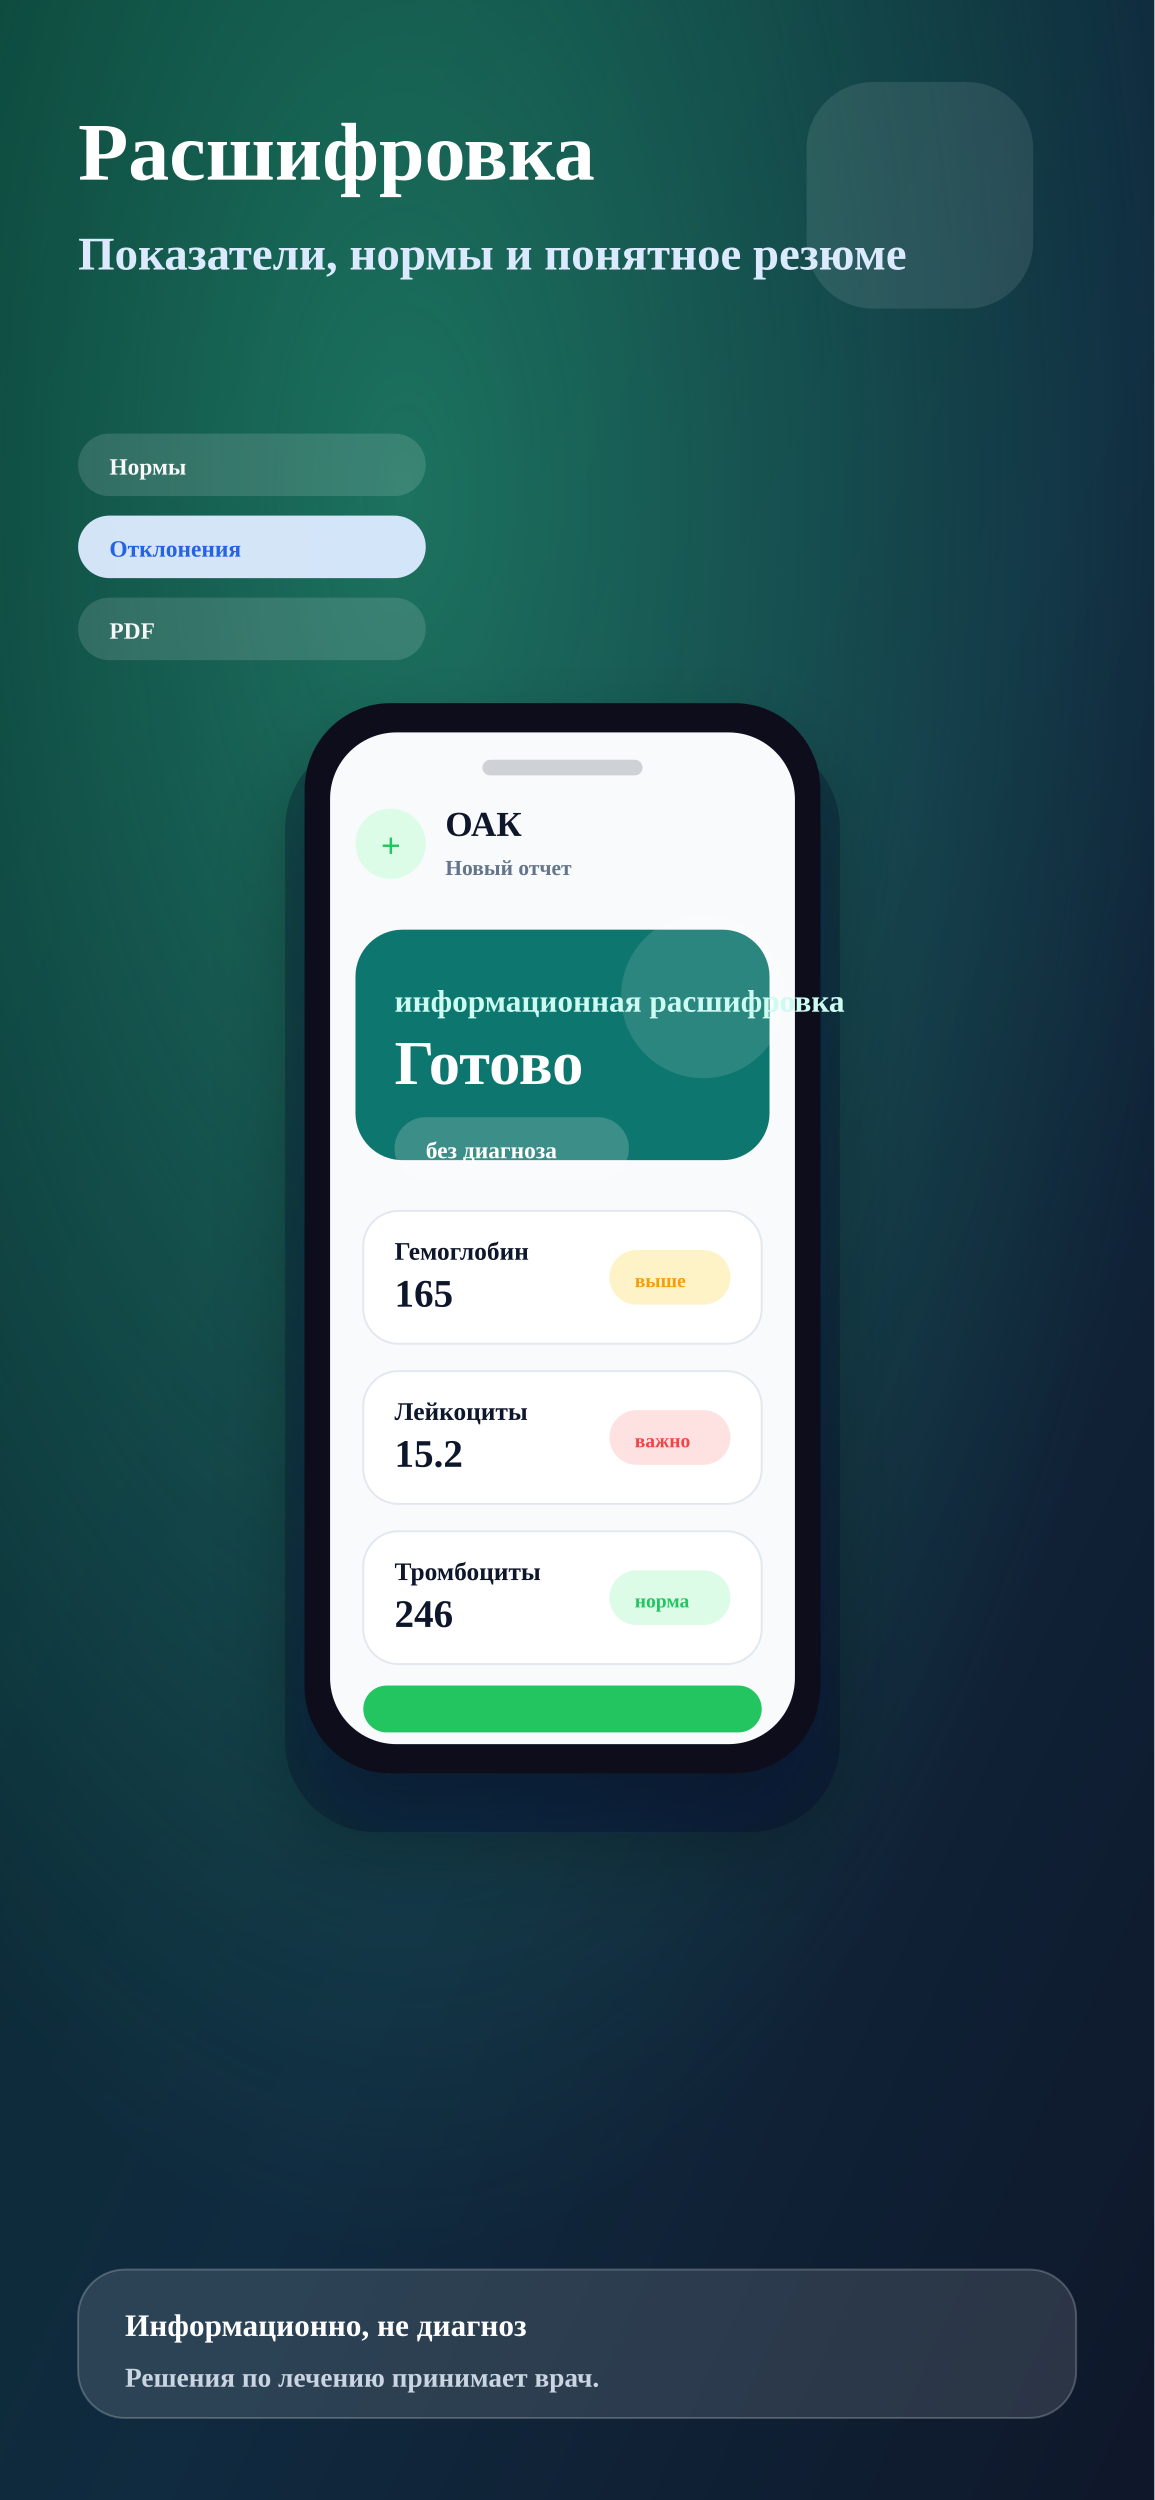
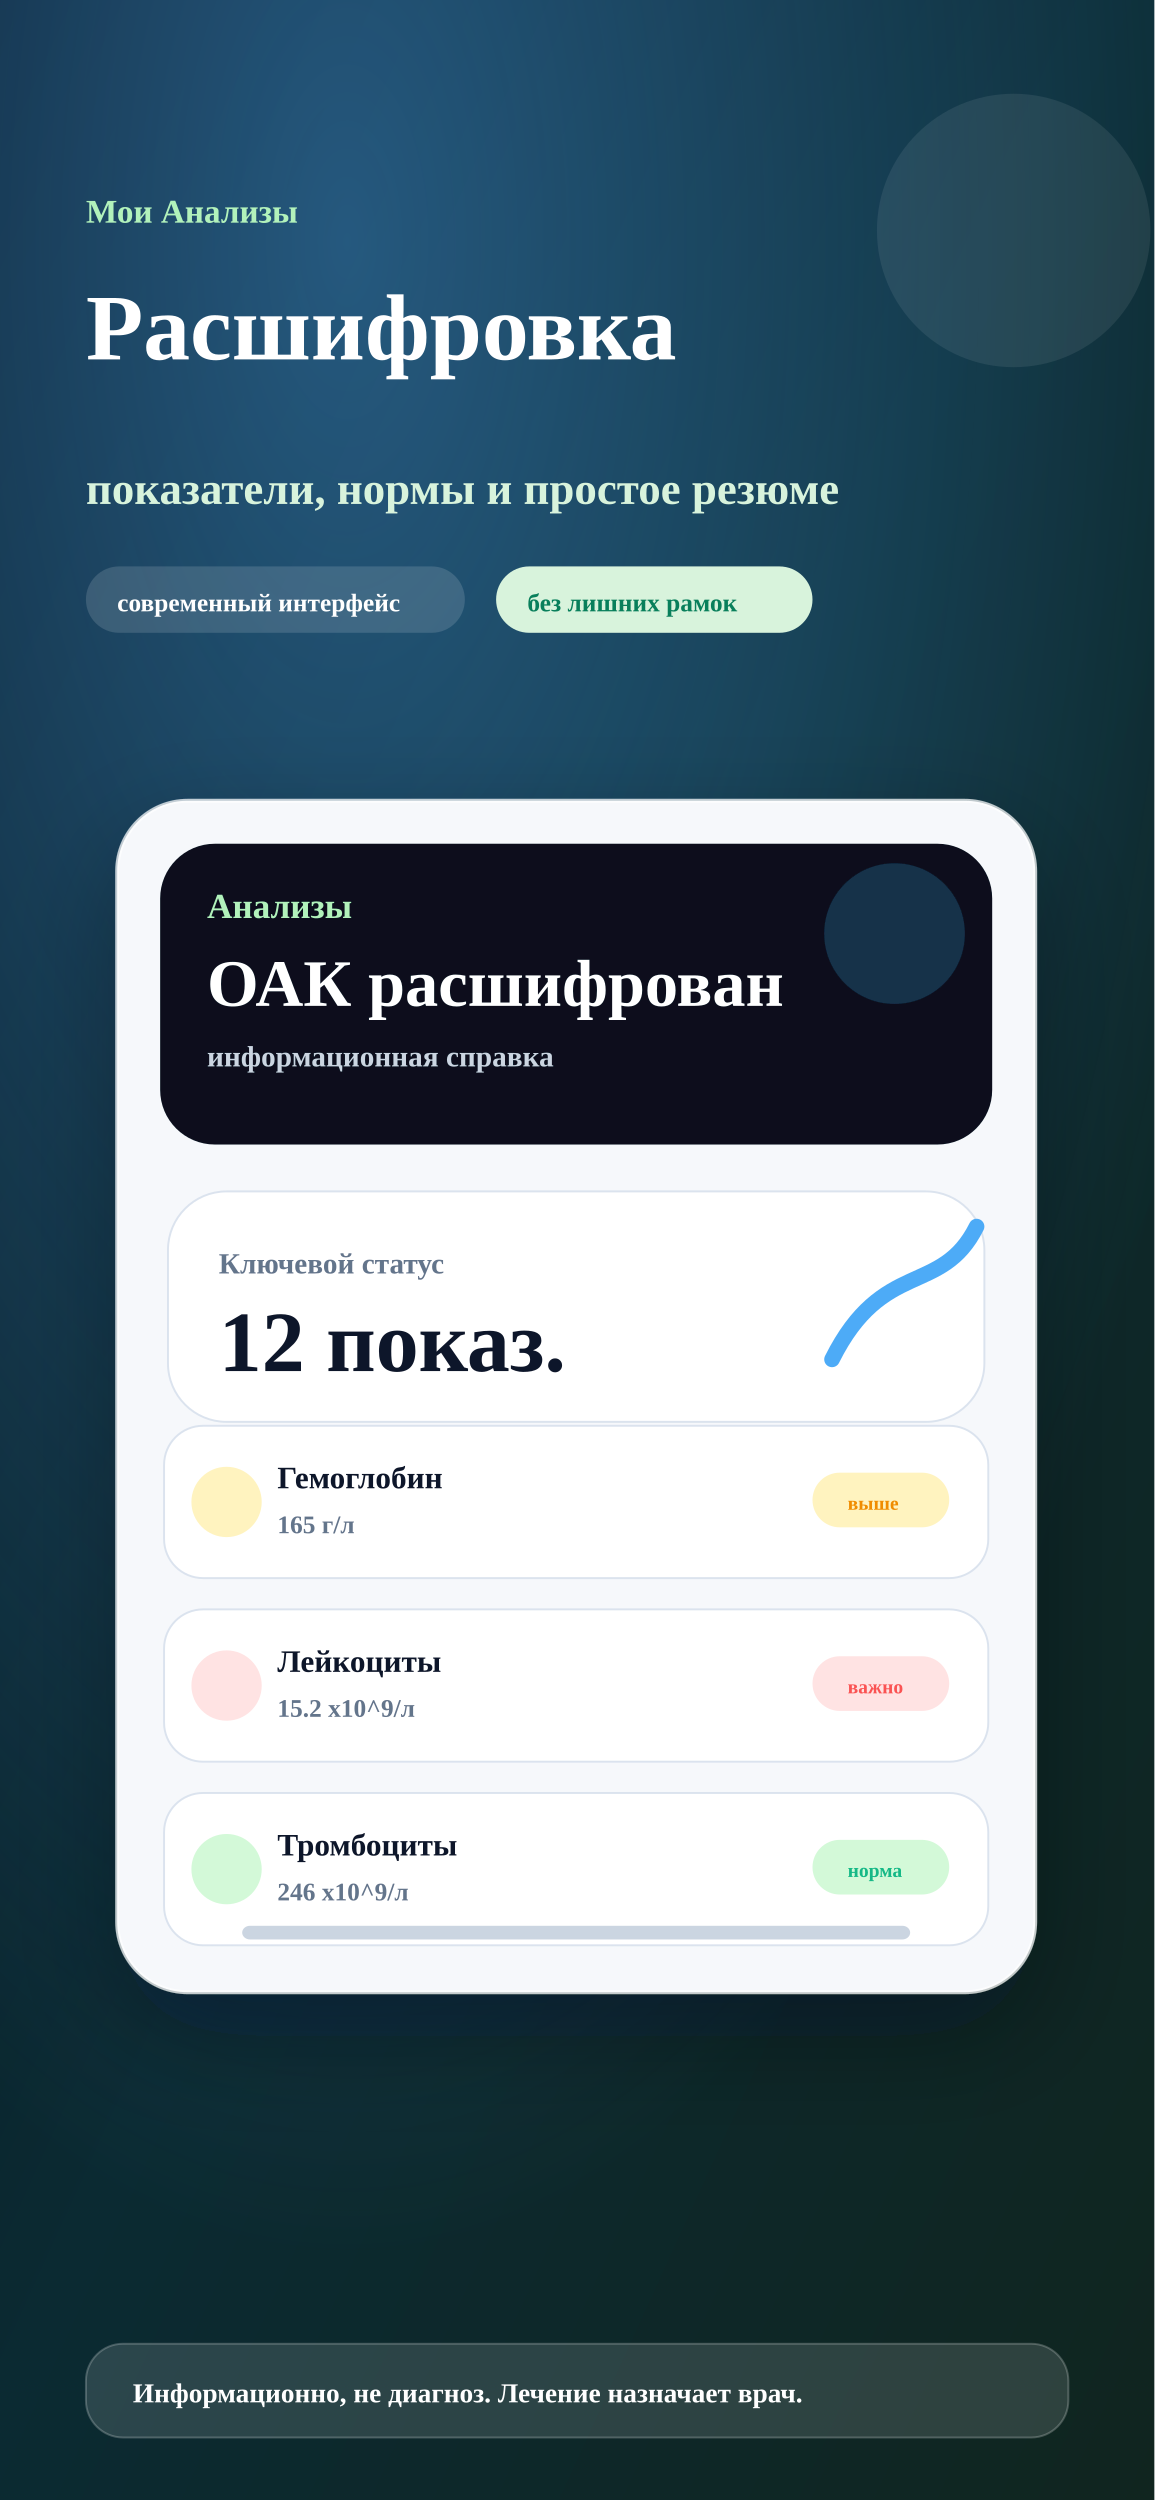
<svg xmlns="http://www.w3.org/2000/svg" width="591" height="1280" viewBox="0 0 591 1280">
  <defs>
    <linearGradient id="bg" x1="0" y1="0" x2="1" y2="1">
-       <stop offset="0" stop-color="#052e2b" />
-       <stop offset="0.56" stop-color="#102a3f" />
-       <stop offset="1" stop-color="#0f172a" />
+       <stop offset="0" stop-color="#06141f" />
+       <stop offset="0.48" stop-color="#0b2a32" />
+       <stop offset="1" stop-color="#10251f" />
    </linearGradient>
-     <radialGradient id="glow" cx="35%" cy="20%" r="70%">
-       <stop offset="0" stop-color="#34d399" stop-opacity="0.42" />
-       <stop offset="1" stop-color="#34d399" stop-opacity="0" />
+     <radialGradient id="wash" cx="30%" cy="10%" r="80%">
+       <stop offset="0" stop-color="#4dabf7" stop-opacity="0.42" />
+       <stop offset="1" stop-color="#4dabf7" stop-opacity="0" />
    </radialGradient>
-     <filter id="shadow" x="-30%" y="-30%" width="160%" height="160%">
-       <feDropShadow dx="0" dy="24" stdDeviation="22" flood-color="#020617" flood-opacity="0.35" />
+     <filter id="softShadow" x="-20%" y="-20%" width="140%" height="140%">
+       <feDropShadow dx="0" dy="22" stdDeviation="28" flood-color="#020617" flood-opacity="0.34" />
    </filter>
  </defs>
  <rect width="591" height="1280" fill="url(#bg)" />
-   <rect width="591" height="1280" fill="url(#glow)" />
-   <rect x="413" y="42" width="116" height="116" rx="34" fill="#ffffff" opacity="0.10" />
-   <text x="40" y="92" font-size="42" font-weight="900" fill="#ffffff">Расшифровка</text>
-   <text x="40" y="138" font-size="24" font-weight="800" fill="#dbeafe">Показатели, нормы и понятное резюме</text>
-   <g opacity="0.96">
-     <rect x="40" y="222" width="178" height="32" rx="16" fill="rgba(255,255,255,0.14)" />
-     <text x="56" y="243" font-size="12" font-weight="800" fill="#ffffff">Нормы</text>
-     <rect x="40" y="264" width="178" height="32" rx="16" fill="#dbeafe" />
-     <text x="56" y="285" font-size="12" font-weight="800" fill="#2563eb">Отклонения</text>
-     <rect x="40" y="306" width="178" height="32" rx="16" fill="rgba(255,255,255,0.14)" />
-     <text x="56" y="327" font-size="12" font-weight="800" fill="#ffffff">PDF</text>
-   </g>
-   <g filter="url(#shadow)">
-     <g transform="translate(156 360) scale(1)">
-       <rect x="-10" y="18" width="284" height="560" rx="46" fill="#020617" opacity="0.26" />
-       <rect width="264" height="548" rx="44" fill="#08111f" />
-       <rect x="13" y="15" width="238" height="518" rx="34" fill="#f8fafc" />
-       <rect x="91" y="29" width="82" height="8" rx="4" fill="#111827" opacity="0.18" />
-       <circle cx="44" cy="72" r="18" fill="#dcfce7" />
-       <text x="39" y="79" font-size="18" font-weight="900" fill="#22c55e">+</text>
-       <text x="72" y="68" font-size="18" font-weight="900" fill="#0f172a">ОАК</text>
-       <text x="72" y="88" font-size="11" font-weight="700" fill="#64748b">Новый отчет</text>
-       <rect x="26" y="116" width="212" height="118" rx="24" fill="#0f766e" />
-       <circle cx="204" cy="150" r="42" fill="#ffffff" opacity="0.12" />
-       <text x="46" y="158" font-size="16" font-weight="800" fill="#ccfbf1">информационная расшифровка</text>
-       <text x="46" y="195" font-size="32" font-weight="900" fill="#ffffff">Готово</text>
-       <rect x="46" y="212" width="120" height="32" rx="16" fill="rgba(255,255,255,0.18)" />
-       <text x="62" y="233" font-size="12" font-weight="800" fill="#ffffff">без диагноза</text>
-       <rect x="30" y="260" width="204" height="68" rx="18" fill="#fff" stroke="#e2e8f0" />
-       <text x="46" y="285" font-size="13" font-weight="800" fill="#0f172a">Гемоглобин</text>
-       <text x="46" y="309" font-size="20" font-weight="900" fill="#0f172a">165</text>
-       <rect x="156" y="280" width="62" height="28" rx="14" fill="#fef3c7" />
-       <text x="169" y="299" font-size="10" font-weight="900" fill="#f59e0b">выше</text>
-       <rect x="30" y="342" width="204" height="68" rx="18" fill="#fff" stroke="#e2e8f0" />
-       <text x="46" y="367" font-size="13" font-weight="800" fill="#0f172a">Лейкоциты</text>
-       <text x="46" y="391" font-size="20" font-weight="900" fill="#0f172a">15.2</text>
-       <rect x="156" y="362" width="62" height="28" rx="14" fill="#fee2e2" />
-       <text x="169" y="381" font-size="10" font-weight="900" fill="#ef4444">важно</text>
-       <rect x="30" y="424" width="204" height="68" rx="18" fill="#fff" stroke="#e2e8f0" />
-       <text x="46" y="449" font-size="13" font-weight="800" fill="#0f172a">Тромбоциты</text>
-       <text x="46" y="473" font-size="20" font-weight="900" fill="#0f172a">246</text>
-       <rect x="156" y="444" width="62" height="28" rx="14" fill="#dcfce7" />
-       <text x="169" y="463" font-size="10" font-weight="900" fill="#22c55e">норма</text>
-       <rect x="30" y="503" width="204" height="24" rx="12" fill="#22c55e" />
+   <rect width="591" height="1280" fill="url(#wash)" />
+   <circle cx="519" cy="118" r="70" fill="#ffffff" opacity="0.08" />
+   <text x="44" y="114" font-size="17" font-weight="900" fill="#b2f2bb">Мои Анализы</text>
+   <text x="44" y="184" font-size="48" font-weight="900" fill="#ffffff">Расшифровка</text>
+   <text x="44" y="258" font-size="23" font-weight="800" fill="#d8f3dc">показатели, нормы и простое резюме</text>
+   <rect x="44" y="290" width="194" height="34" rx="17" fill="rgba(255,255,255,0.14)" />
+   <text x="60" y="313" font-size="13" font-weight="800" fill="#ffffff">современный интерфейс</text>
+   <rect x="254" y="290" width="162" height="34" rx="17" fill="#d8f3dc" />
+   <text x="270" y="313" font-size="13" font-weight="800" fill="#087f5b">без лишних рамок</text>
+   <g filter="url(#softShadow)">
+     <g>
+       <rect x="60" y="410" width="470" height="610" rx="36" fill="#f6f8fb" stroke="rgba(255,255,255,0.72)" stroke-width="2" />
+       <rect x="82" y="432" width="426" height="154" rx="28" fill="#07111f" />
+       <circle cx="458" cy="478" r="36" fill="#4dabf7" opacity="0.2" />
+       <text x="106" y="470" font-size="18" font-weight="900" fill="#b2f2bb">Анализы</text>
+       <text x="106" y="515" font-size="34" font-weight="900" fill="#ffffff">ОАК расшифрован</text>
+       <text x="106" y="546" font-size="15" font-weight="800" fill="#cbd5e1">информационная справка</text>
+       <rect x="86" y="610" width="418" height="118" rx="30" fill="#ffffff" stroke="#dbe3ee" />
+       <text x="112" y="652" font-size="15" font-weight="900" fill="#64748b">Ключевой статус</text>
+       <text x="112" y="702" font-size="44" font-weight="900" fill="#0f172a">12 показ.</text>
+       <path d="M 426 696 C 452 644, 482 664, 500 628" fill="none" stroke="#4dabf7" stroke-width="8" stroke-linecap="round" />
+       <rect x="84" y="730" width="422" height="78" rx="20" fill="#ffffff" stroke="#dbe3ee" />
+       <circle cx="116" cy="769" r="18" fill="#fff3bf" />
+       <text x="142" y="762" font-size="16" font-weight="900" fill="#0f172a">Гемоглобин</text>
+       <text x="142" y="785" font-size="13" font-weight="700" fill="#64748b">165 г/л</text>
+       <rect x="416" y="754" width="70" height="28" rx="14" fill="#fff3bf" />
+       <text x="434" y="773" font-size="10" font-weight="900" fill="#f08c00">выше</text>
+       <rect x="84" y="824" width="422" height="78" rx="20" fill="#ffffff" stroke="#dbe3ee" />
+       <circle cx="116" cy="863" r="18" fill="#ffe3e3" />
+       <text x="142" y="856" font-size="16" font-weight="900" fill="#0f172a">Лейкоциты</text>
+       <text x="142" y="879" font-size="13" font-weight="700" fill="#64748b">15.2 x10^9/л</text>
+       <rect x="416" y="848" width="70" height="28" rx="14" fill="#ffe3e3" />
+       <text x="434" y="867" font-size="10" font-weight="900" fill="#fa5252">важно</text>
+       <rect x="84" y="918" width="422" height="78" rx="20" fill="#ffffff" stroke="#dbe3ee" />
+       <circle cx="116" cy="957" r="18" fill="#d3f9d8" />
+       <text x="142" y="950" font-size="16" font-weight="900" fill="#0f172a">Тромбоциты</text>
+       <text x="142" y="973" font-size="13" font-weight="700" fill="#64748b">246 x10^9/л</text>
+       <rect x="416" y="942" width="70" height="28" rx="14" fill="#d3f9d8" />
+       <text x="434" y="961" font-size="10" font-weight="900" fill="#12b886">норма</text>
+       <rect x="124" y="986" width="342" height="7" rx="4" fill="#cbd5e1" />
    </g>
  </g>
-   <rect x="40" y="1162" width="511" height="76" rx="24" fill="rgba(255,255,255,0.12)" stroke="rgba(255,255,255,0.22)" />
-   <text x="64" y="1196" font-size="16" font-weight="900" fill="#ffffff">Информационно, не диагноз</text>
-   <text x="64" y="1222" font-size="14" font-weight="700" fill="#cbd5e1">Решения по лечению принимает врач.</text>
+   <rect x="44" y="1200" width="503" height="48" rx="19" fill="rgba(255,255,255,0.13)" stroke="rgba(255,255,255,0.22)" />
+   <text x="68" y="1230" font-size="14" font-weight="900" fill="#ffffff">Информационно, не диагноз. Лечение назначает врач.</text>
</svg>
